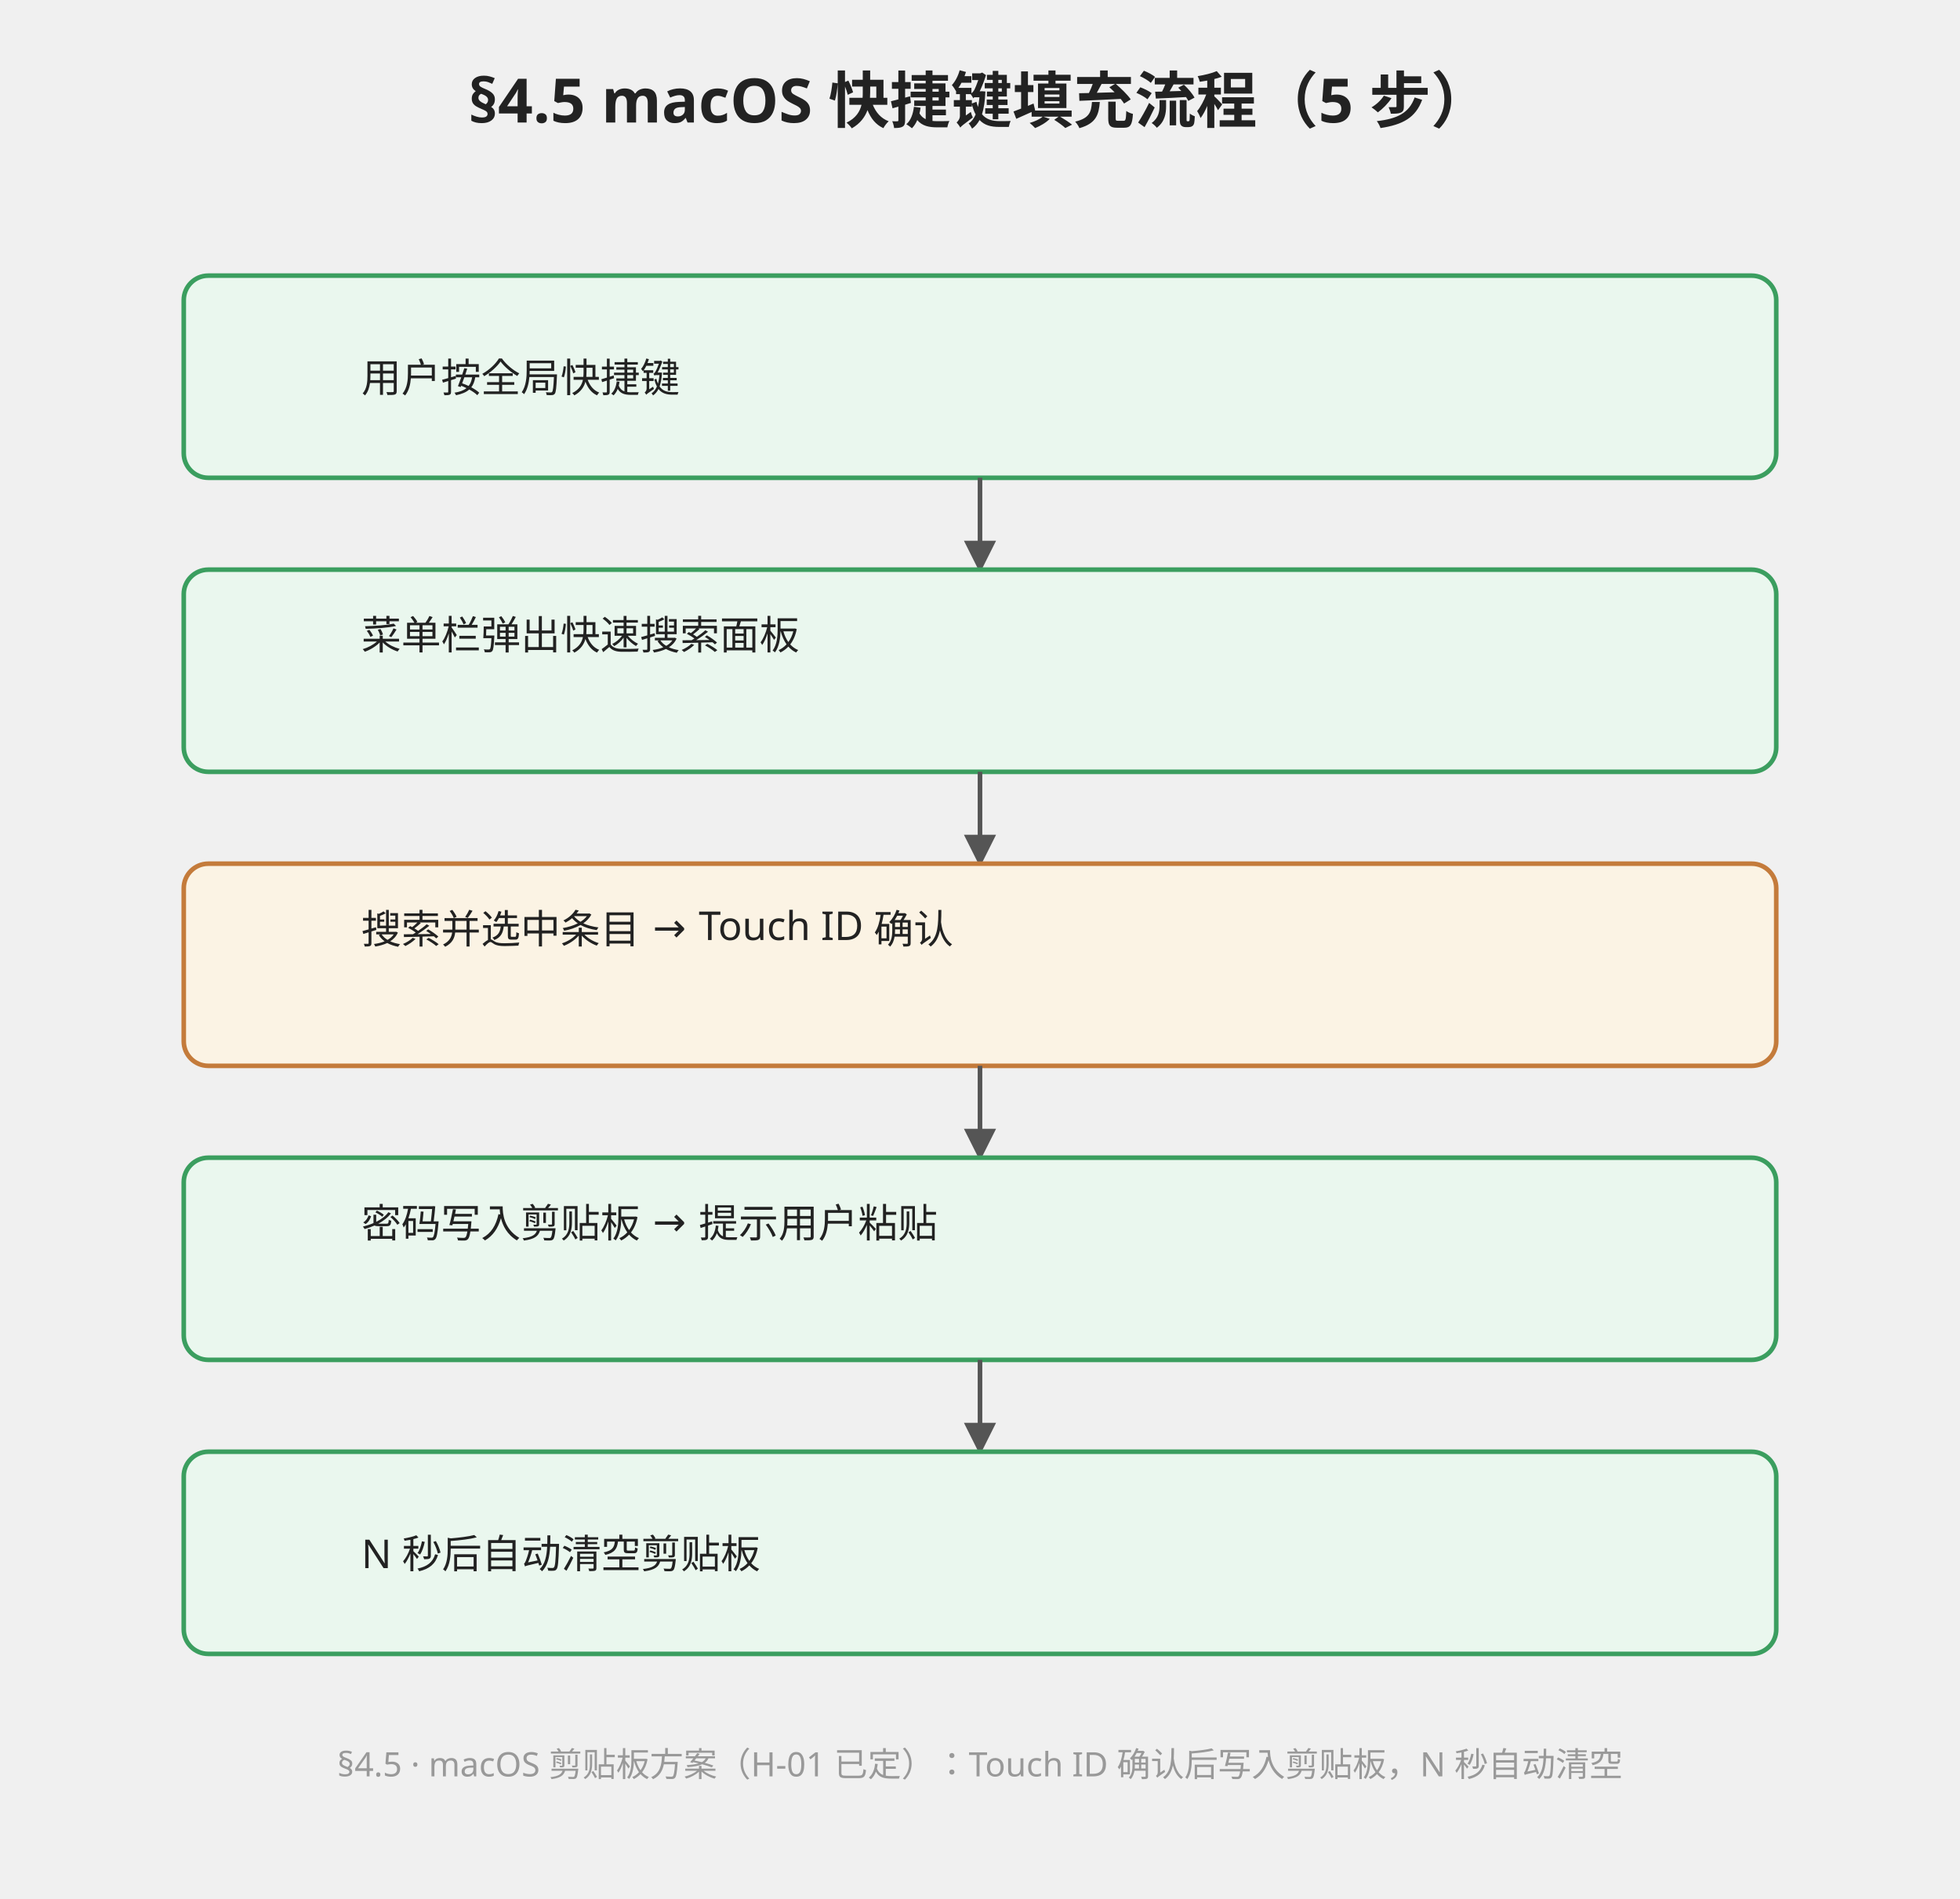
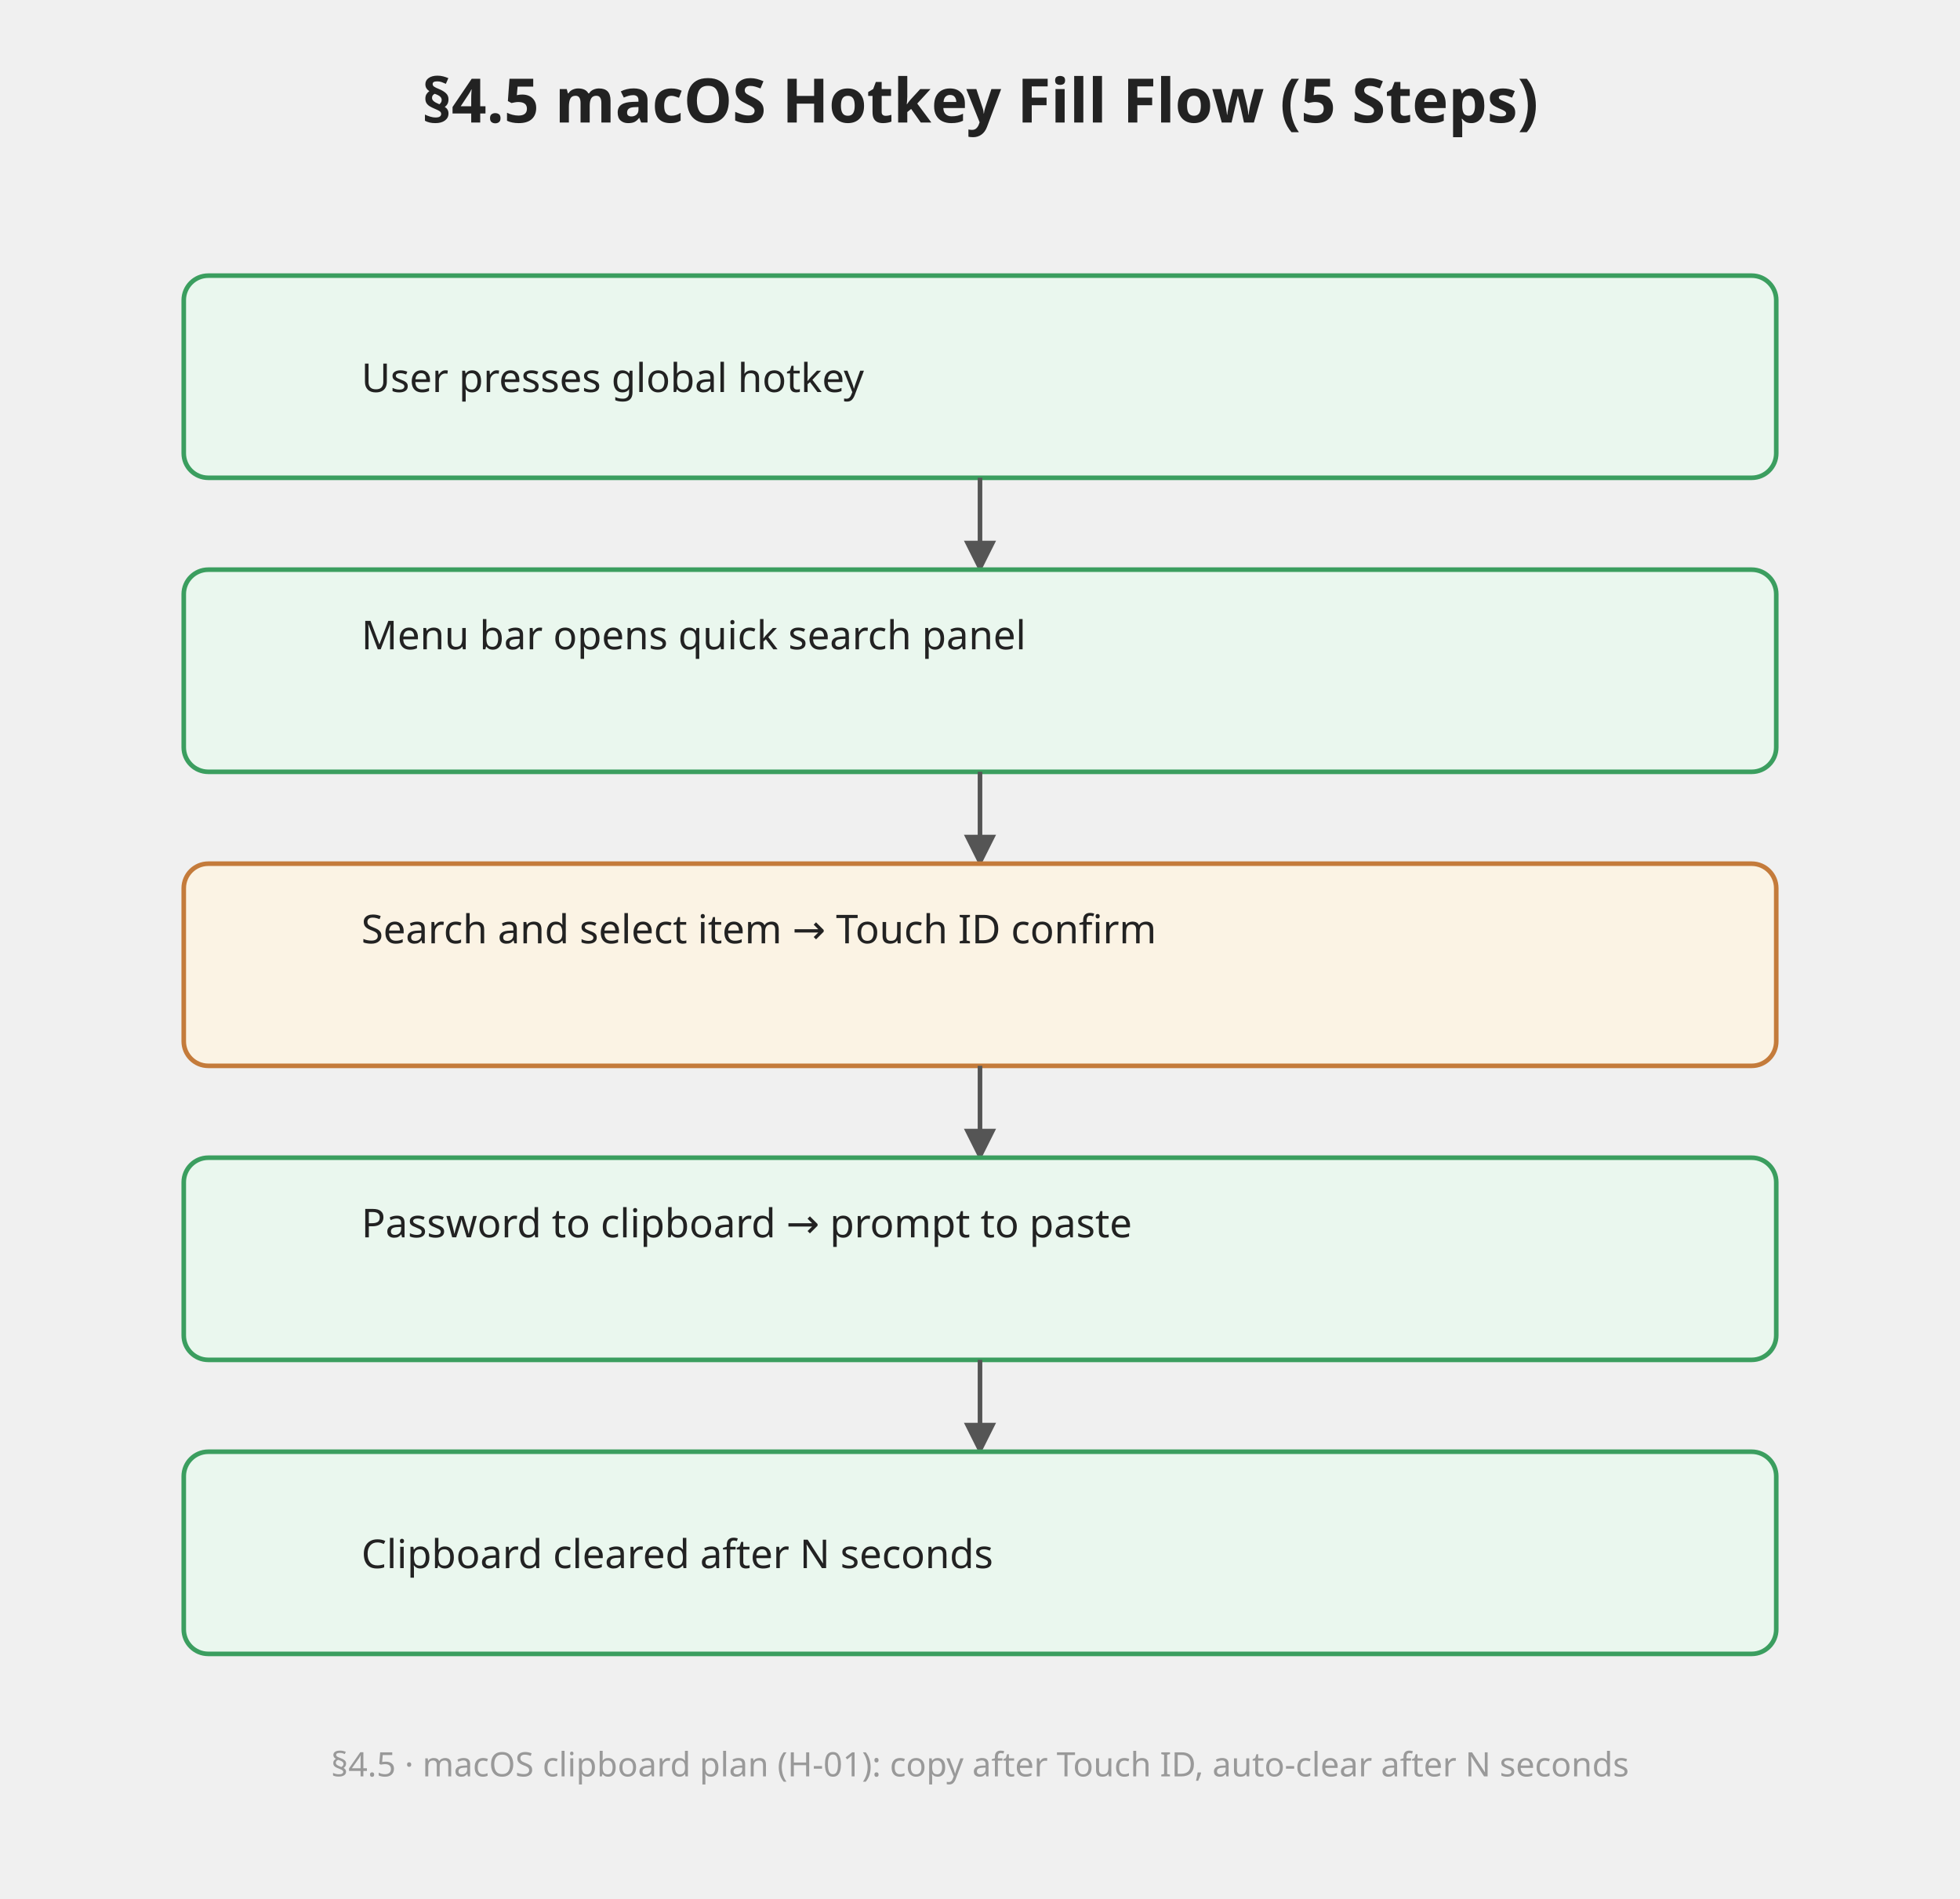
<svg xmlns="http://www.w3.org/2000/svg" viewBox="0 0 640 620" font-family="PingFang SC, Hiragino Sans GB, Microsoft YaHei, sans-serif">
  <defs>
    <marker id="arr" viewBox="0 0 10 10" refX="9" refY="5" markerWidth="7" markerHeight="7" orient="auto-start-reverse">
      <path d="M 0 0 L 10 5 L 0 10 z" fill="#555" />
    </marker>
  </defs>
-   <text x="320" y="40" text-anchor="middle" font-size="20" font-weight="bold" fill="#222">§4.5 macOS 快捷键填充流程（5 步）</text>
+   <text x="320" y="40" text-anchor="middle" font-size="20" font-weight="bold" fill="#222">§4.5 macOS Hotkey Fill Flow (5 Steps)</text>
  <circle cx="90" cy="123" r="13" fill="#3B9E5F" />
  <text x="90" y="128" text-anchor="middle" font-size="13" font-weight="bold" fill="#fff">①</text>
  <rect x="60" y="90" width="520" height="66" rx="8" fill="#EAF7EE" stroke="#3B9E5F" stroke-width="1.5" />
-   <text x="118" y="128" font-size="13" fill="#222">用户按全局快捷键</text>
+   <text x="118" y="128" font-size="13" fill="#222">User presses global hotkey</text>
  <line x1="320" y1="156" x2="320" y2="186" stroke="#555" stroke-width="1.5" marker-end="url(#arr)" />
  <circle cx="90" cy="219" r="13" fill="#3B9E5F" />
  <text x="90" y="224" text-anchor="middle" font-size="13" font-weight="bold" fill="#fff">②</text>
  <rect x="60" y="186" width="520" height="66" rx="8" fill="#EAF7EE" stroke="#3B9E5F" stroke-width="1.5" />
-   <text x="118" y="212" font-size="13" fill="#222">菜单栏弹出快速搜索面板</text>
+   <text x="118" y="212" font-size="13" fill="#222">Menu bar opens quick search panel</text>
  <line x1="320" y1="252" x2="320" y2="282" stroke="#555" stroke-width="1.5" marker-end="url(#arr)" />
  <circle cx="90" cy="315" r="13" fill="#C47B3B" />
  <text x="90" y="320" text-anchor="middle" font-size="13" font-weight="bold" fill="#fff">③</text>
  <rect x="60" y="282" width="520" height="66" rx="8" fill="#FBF3E4" stroke="#C47B3B" stroke-width="1.5" />
-   <text x="118" y="308" font-size="13" fill="#222">搜索并选中条目 → Touch ID 确认</text>
+   <text x="118" y="308" font-size="13" fill="#222">Search and select item → Touch ID confirm</text>
  <line x1="320" y1="348" x2="320" y2="378" stroke="#555" stroke-width="1.5" marker-end="url(#arr)" />
  <circle cx="90" cy="411" r="13" fill="#3B9E5F" />
  <text x="90" y="416" text-anchor="middle" font-size="13" font-weight="bold" fill="#fff">④</text>
  <rect x="60" y="378" width="520" height="66" rx="8" fill="#EAF7EE" stroke="#3B9E5F" stroke-width="1.5" />
-   <text x="118" y="404" font-size="13" fill="#222">密码写入剪贴板 → 提示用户粘贴</text>
+   <text x="118" y="404" font-size="13" fill="#222">Password to clipboard → prompt to paste</text>
  <line x1="320" y1="444" x2="320" y2="474" stroke="#555" stroke-width="1.5" marker-end="url(#arr)" />
  <circle cx="90" cy="507" r="13" fill="#3B9E5F" />
  <text x="90" y="512" text-anchor="middle" font-size="13" font-weight="bold" fill="#fff">⑤</text>
  <rect x="60" y="474" width="520" height="66" rx="8" fill="#EAF7EE" stroke="#3B9E5F" stroke-width="1.5" />
-   <text x="118" y="512" font-size="13" fill="#222">N 秒后自动清空剪贴板</text>
-   <text x="320" y="580" text-anchor="middle" font-size="11" fill="#999">§4.5 · macOS 剪贴板方案（H-01 已定）：Touch ID 确认后写入剪贴板，N 秒自动清空</text>
+   <text x="118" y="512" font-size="13" fill="#222">Clipboard cleared after N seconds</text>
+   <text x="320" y="580" text-anchor="middle" font-size="11" fill="#999">§4.5 · macOS clipboard plan (H-01): copy after Touch ID, auto-clear after N seconds</text>
</svg>
